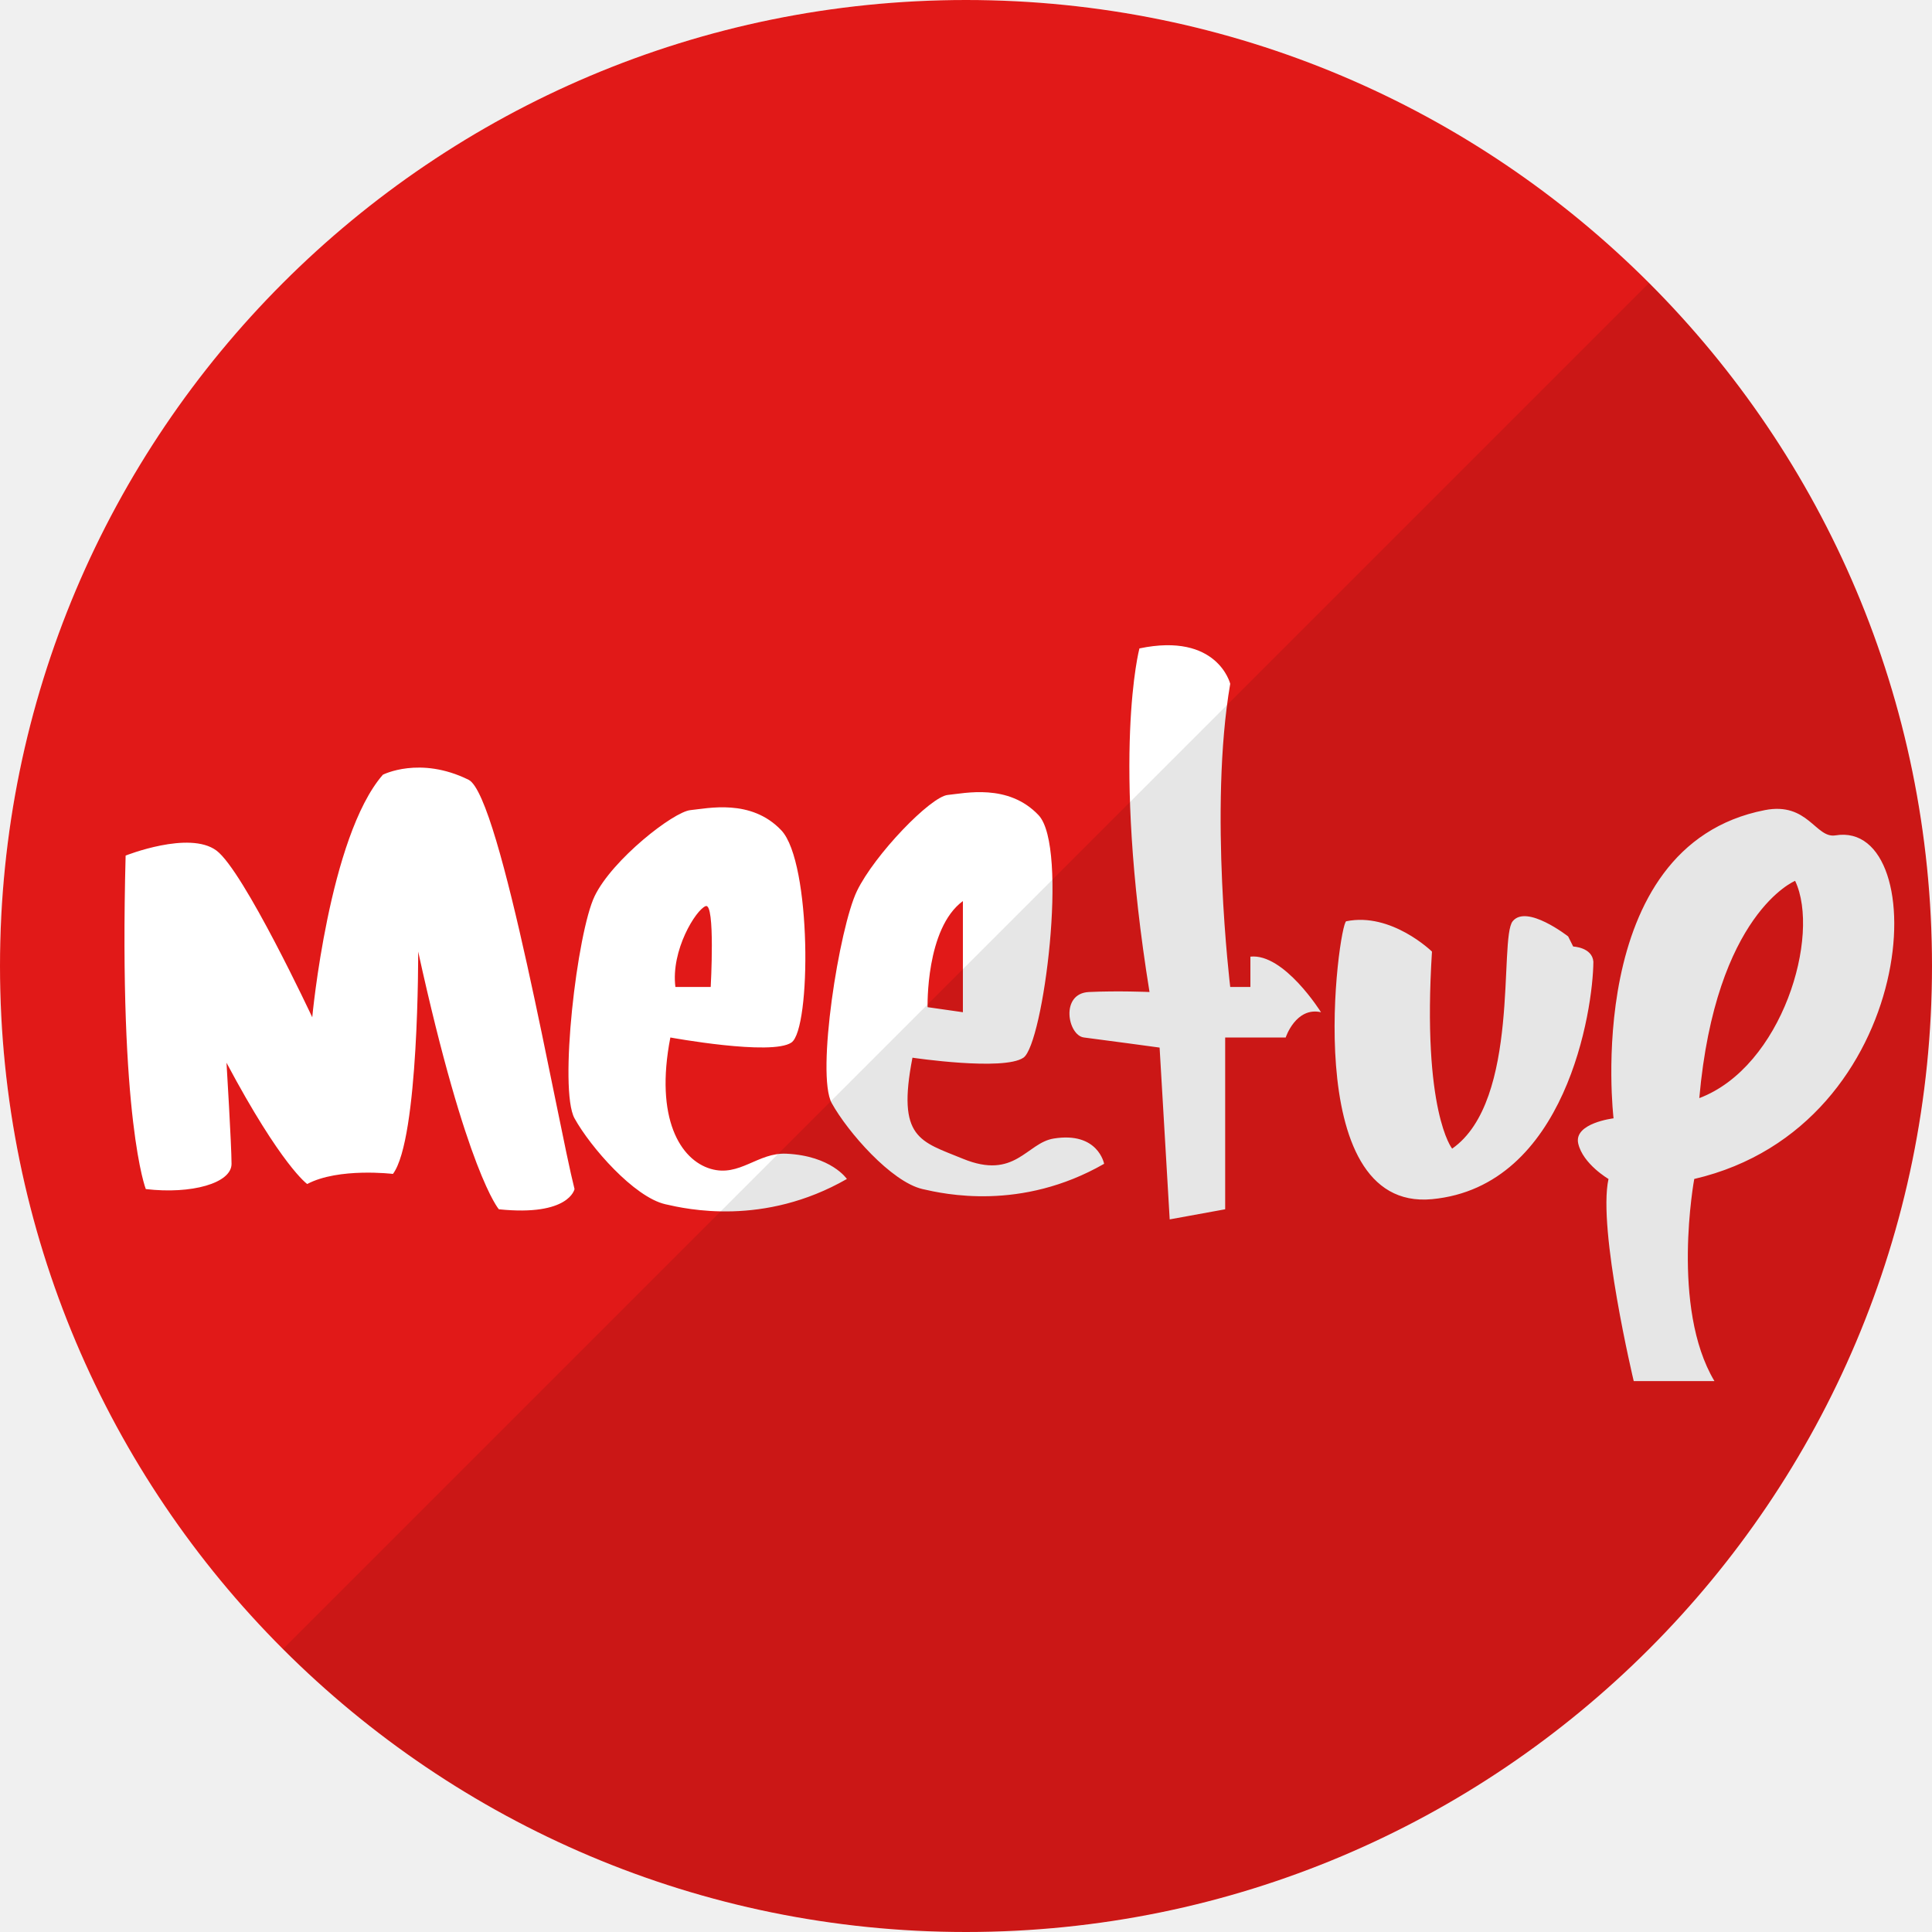
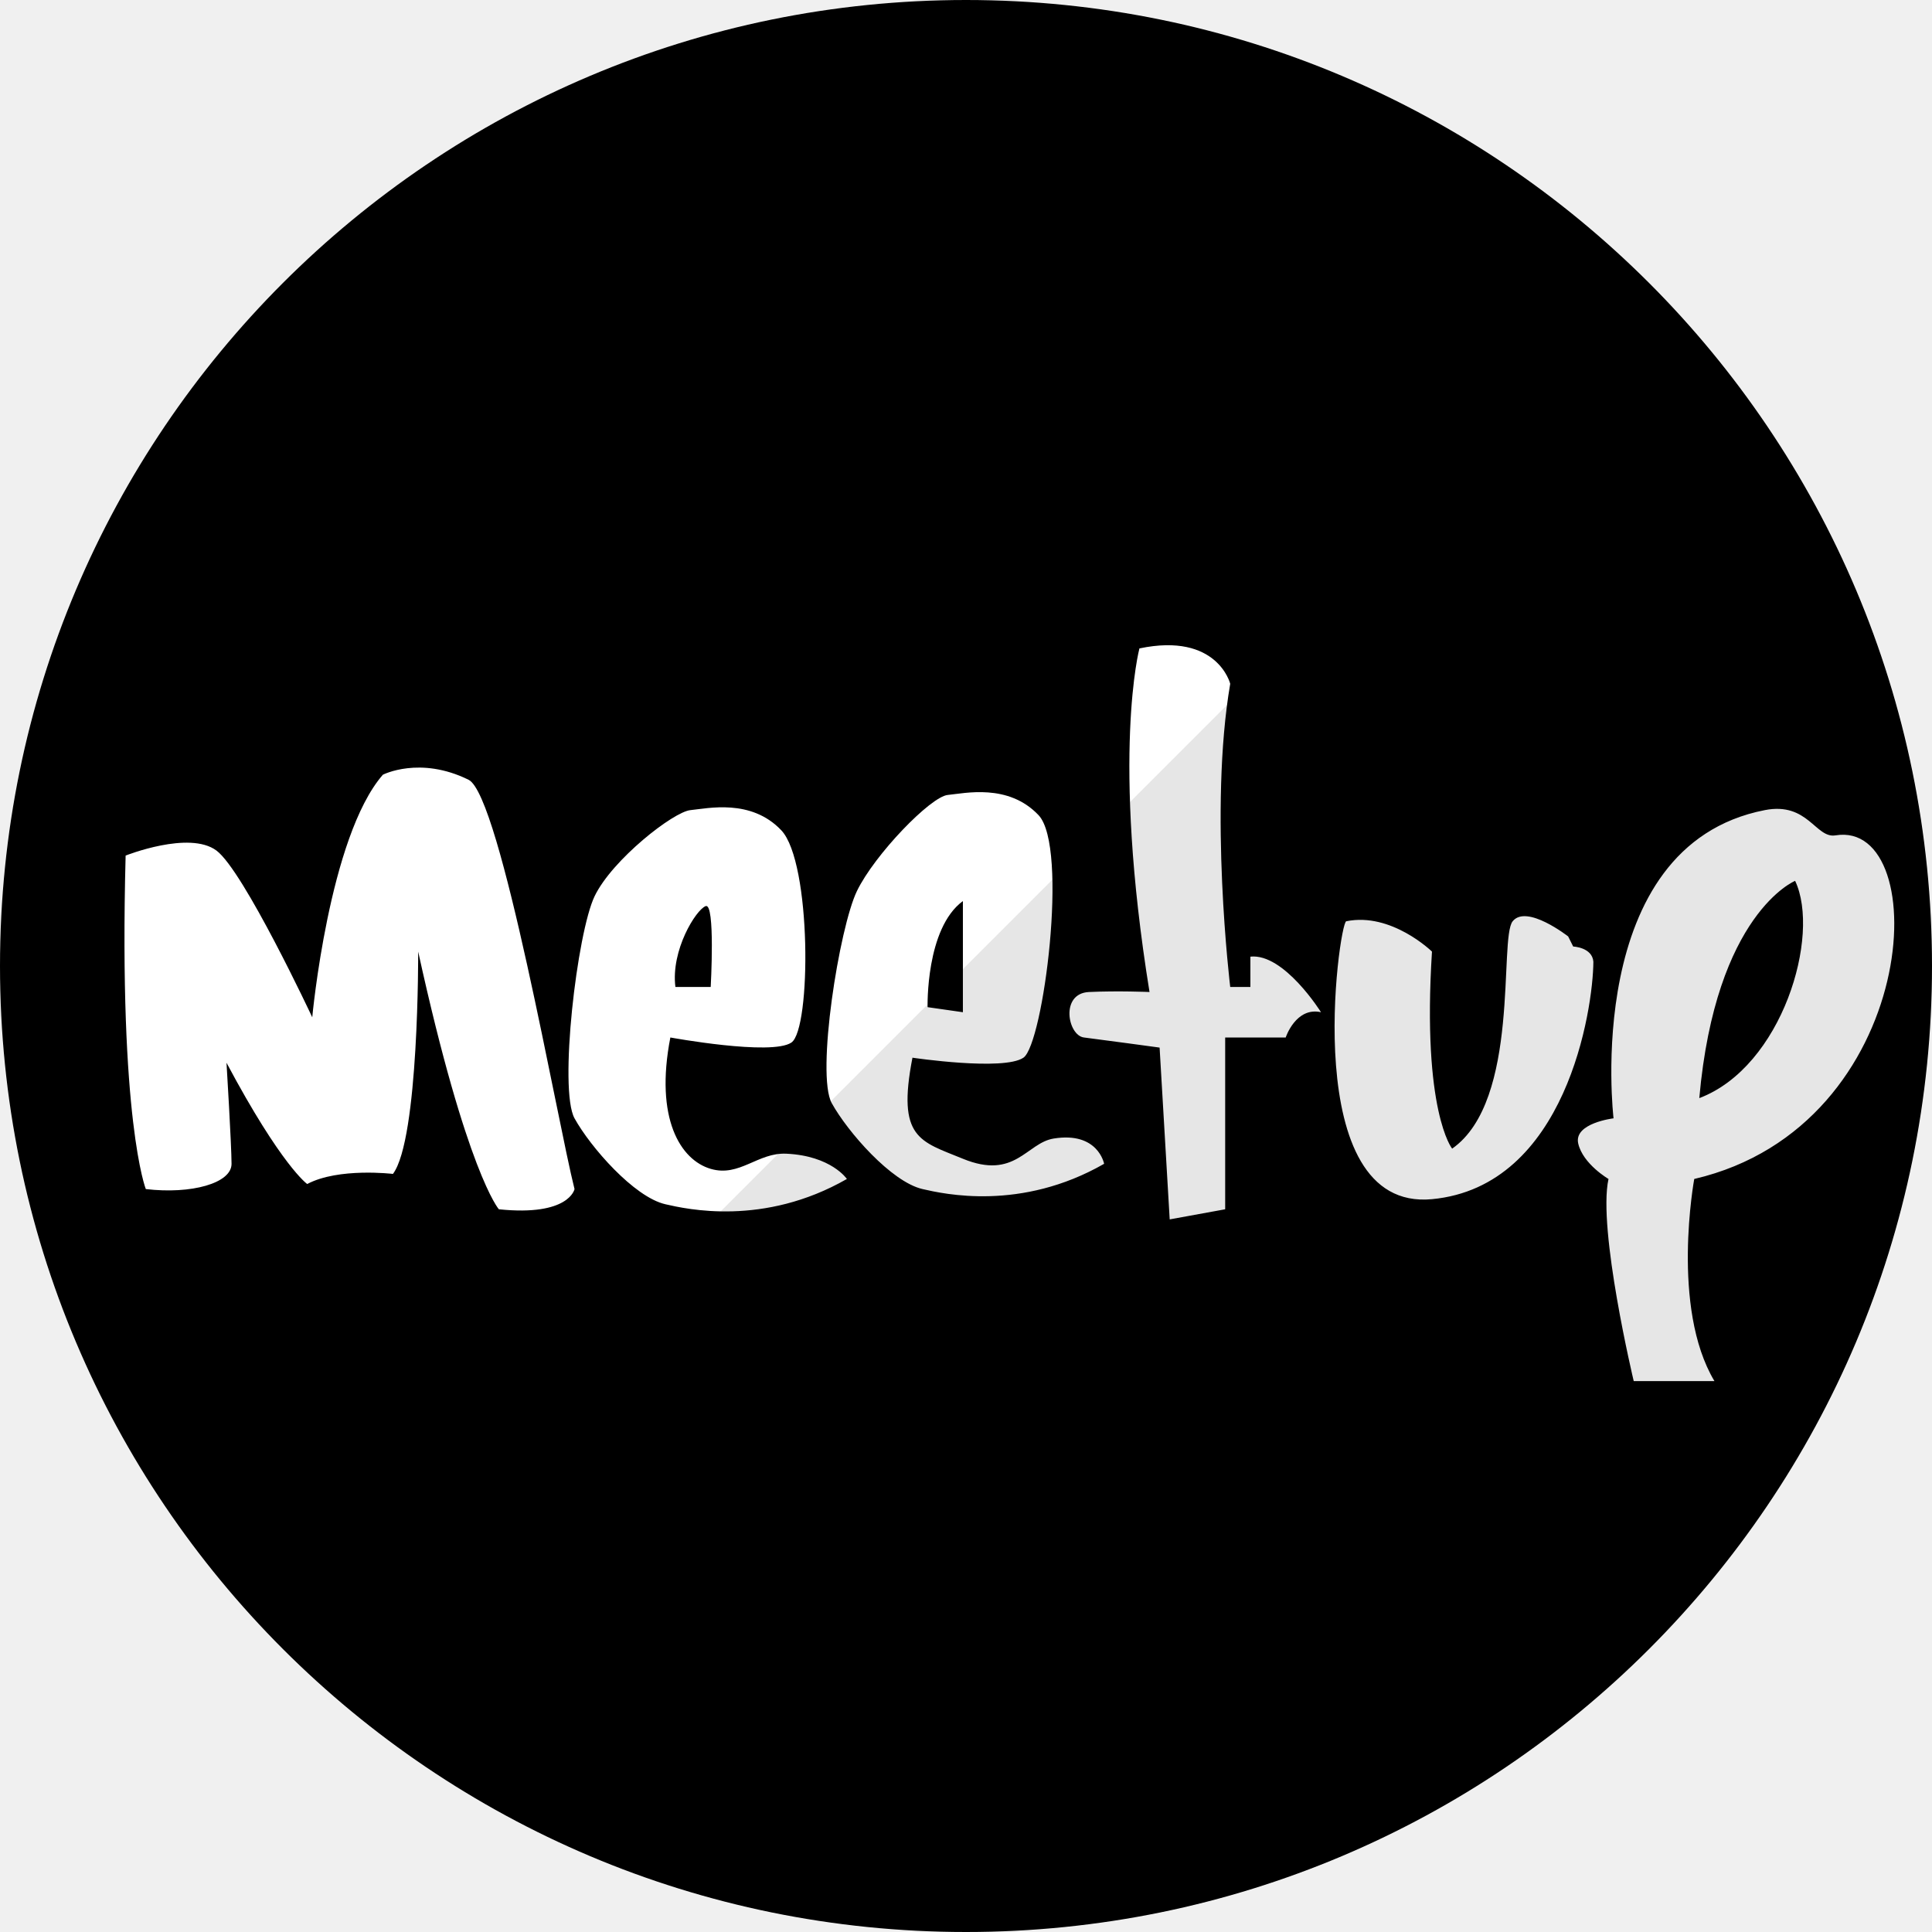
<svg xmlns="http://www.w3.org/2000/svg" height="512" preserveAspectRatio="xMidYMid" viewBox="0 0 512 512" width="512">
  <defs>
-     <style>.cls-1 { fill: #fff; } .cls-2 { fill: #e11918; } .cls-2, .cls-3 { fill-rule: evenodd; } .cls-3 { fill: #000; opacity: 0.1; }</style>
+     <style>.cls-1 { fill: #fff; } .cls-2 { fill: #000; } .cls-2, .cls-3 { fill-rule: evenodd; } .cls-3 { fill: #000; opacity: 0.1; }</style>
  </defs>
  <circle class="cls-1" cx="256" cy="256" r="256" />
  <path class="cls-2" d="M256 512C114.615 512 0 397.385 0 256S114.615 0 256 0s256 114.615 256 256-114.615 256-256 256zM124.185 206.652c-12.926-6.389-22.723-1.339-22.723-1.339-14.283 16.41-18.713 64.275-18.713 64.275s-18.175-38.828-25.397-44.189c-7.221-5.361-24.06 1.339-24.06 1.339-1.85 70.273 5.347 88.378 5.347 88.378 12.062 1.422 22.742-1.544 22.723-6.695-.019-5.152-1.336-26.782-1.336-26.782 14.609 27.422 21.386 32.138 21.386 32.138 8.324-4.416 22.723-2.678 22.723-2.678 6.922-9.227 6.684-58.919 6.684-58.919 12.895 58.739 21.386 68.292 21.386 68.292 18.672 1.924 20.05-5.356 20.05-5.356-4.562-18.004-19.564-104.259-28.07-108.464zm82.873 13.391c-8.023-8.475-19.52-5.792-24.06-5.356-4.54.435-20.709 13.105-25.396 22.764-4.688 9.658-9.554 51.311-5.347 58.918 4.207 7.607 15.778 20.861 24.06 22.764 5.619 1.291 26.061 5.949 48.12-6.695 0 0-4.125-6.134-16.04-6.696-7.607-.358-12.389 6.265-20.05 4.018-8.03-2.356-14.869-13.354-10.694-34.816 0 0 26.811 4.923 32.08 1.339 5.269-3.584 5.35-47.765-2.673-56.24zm72.18 81.682c-7.225 1.169-10.21 11.05-24.06 5.357-11.336-4.66-17.543-5.32-13.367-26.782 0 0 24.138 3.584 29.407 0 5.269-3.584 12.032-55.799 4.01-64.274-8.023-8.475-19.52-5.792-24.06-5.356-4.54.435-19.373 15.783-24.06 25.442-4.688 9.658-10.89 48.633-6.683 56.24 4.206 7.607 15.777 20.861 24.059 22.764 5.62 1.291 26.061 5.949 48.12-6.695 0 0-1.59-8.601-13.366-6.696zm52.129-48.206v8.035h-5.346s-5.719-47.114 0-80.344c0 0-3.363-13.707-24.06-9.373 0 0-7.507 28.054 2.673 91.056 0 0-8.327-.362-16.04 0-7.712.361-5.636 11.519-1.337 12.051 4.3.533 20.05 2.678 20.05 2.678l2.674 45.528 14.703-2.678v-45.528h16.04s2.684-8.189 9.356-6.695c0 0-9.785-15.68-18.713-14.73zm85.546-2.678l-1.336-2.678s-10.997-8.612-14.704-4.017c-3.706 4.594 2.128 47.552-16.039 60.257 0 0-8.016-9.827-5.347-52.223 0 0-10.737-10.493-22.723-8.034-1.917.393-12.877 77.006 22.723 73.648 35.6-3.358 42.702-50.325 42.773-62.936-.311-3.826-5.347-4.017-5.347-4.017zm69.507-29.459c-5.267.871-7.281-8.927-18.714-6.695-48.732 9.51-40.099 81.682-40.099 81.682s-10.614 1.261-9.357 6.695c1.257 5.435 8.02 9.374 8.02 9.374-2.924 13.28 6.683 53.562 6.683 53.562h21.387c-11.648-19.478-5.347-53.562-5.347-53.562 60.214-14.032 63.697-95.399 37.427-91.056zm-36.09 69.631c4.36-49.013 25.396-57.58 25.396-57.58 6.863 14.514-3.45 49.301-25.396 57.58zM255.178 238.79v29.459l-9.357-1.339s-.556-20.863 9.357-28.12zm-76.19 22.764c-1.24-9.722 5.434-20.453 8.02-21.425 2.586-.973 1.337 21.425 1.337 21.425h-9.357z" />
  <path class="cls-3" d="M436.999 75.012c99.96 99.96 99.96 262.027 0 361.987-99.96 99.96-262.027 99.96-361.987 0" />
</svg>
